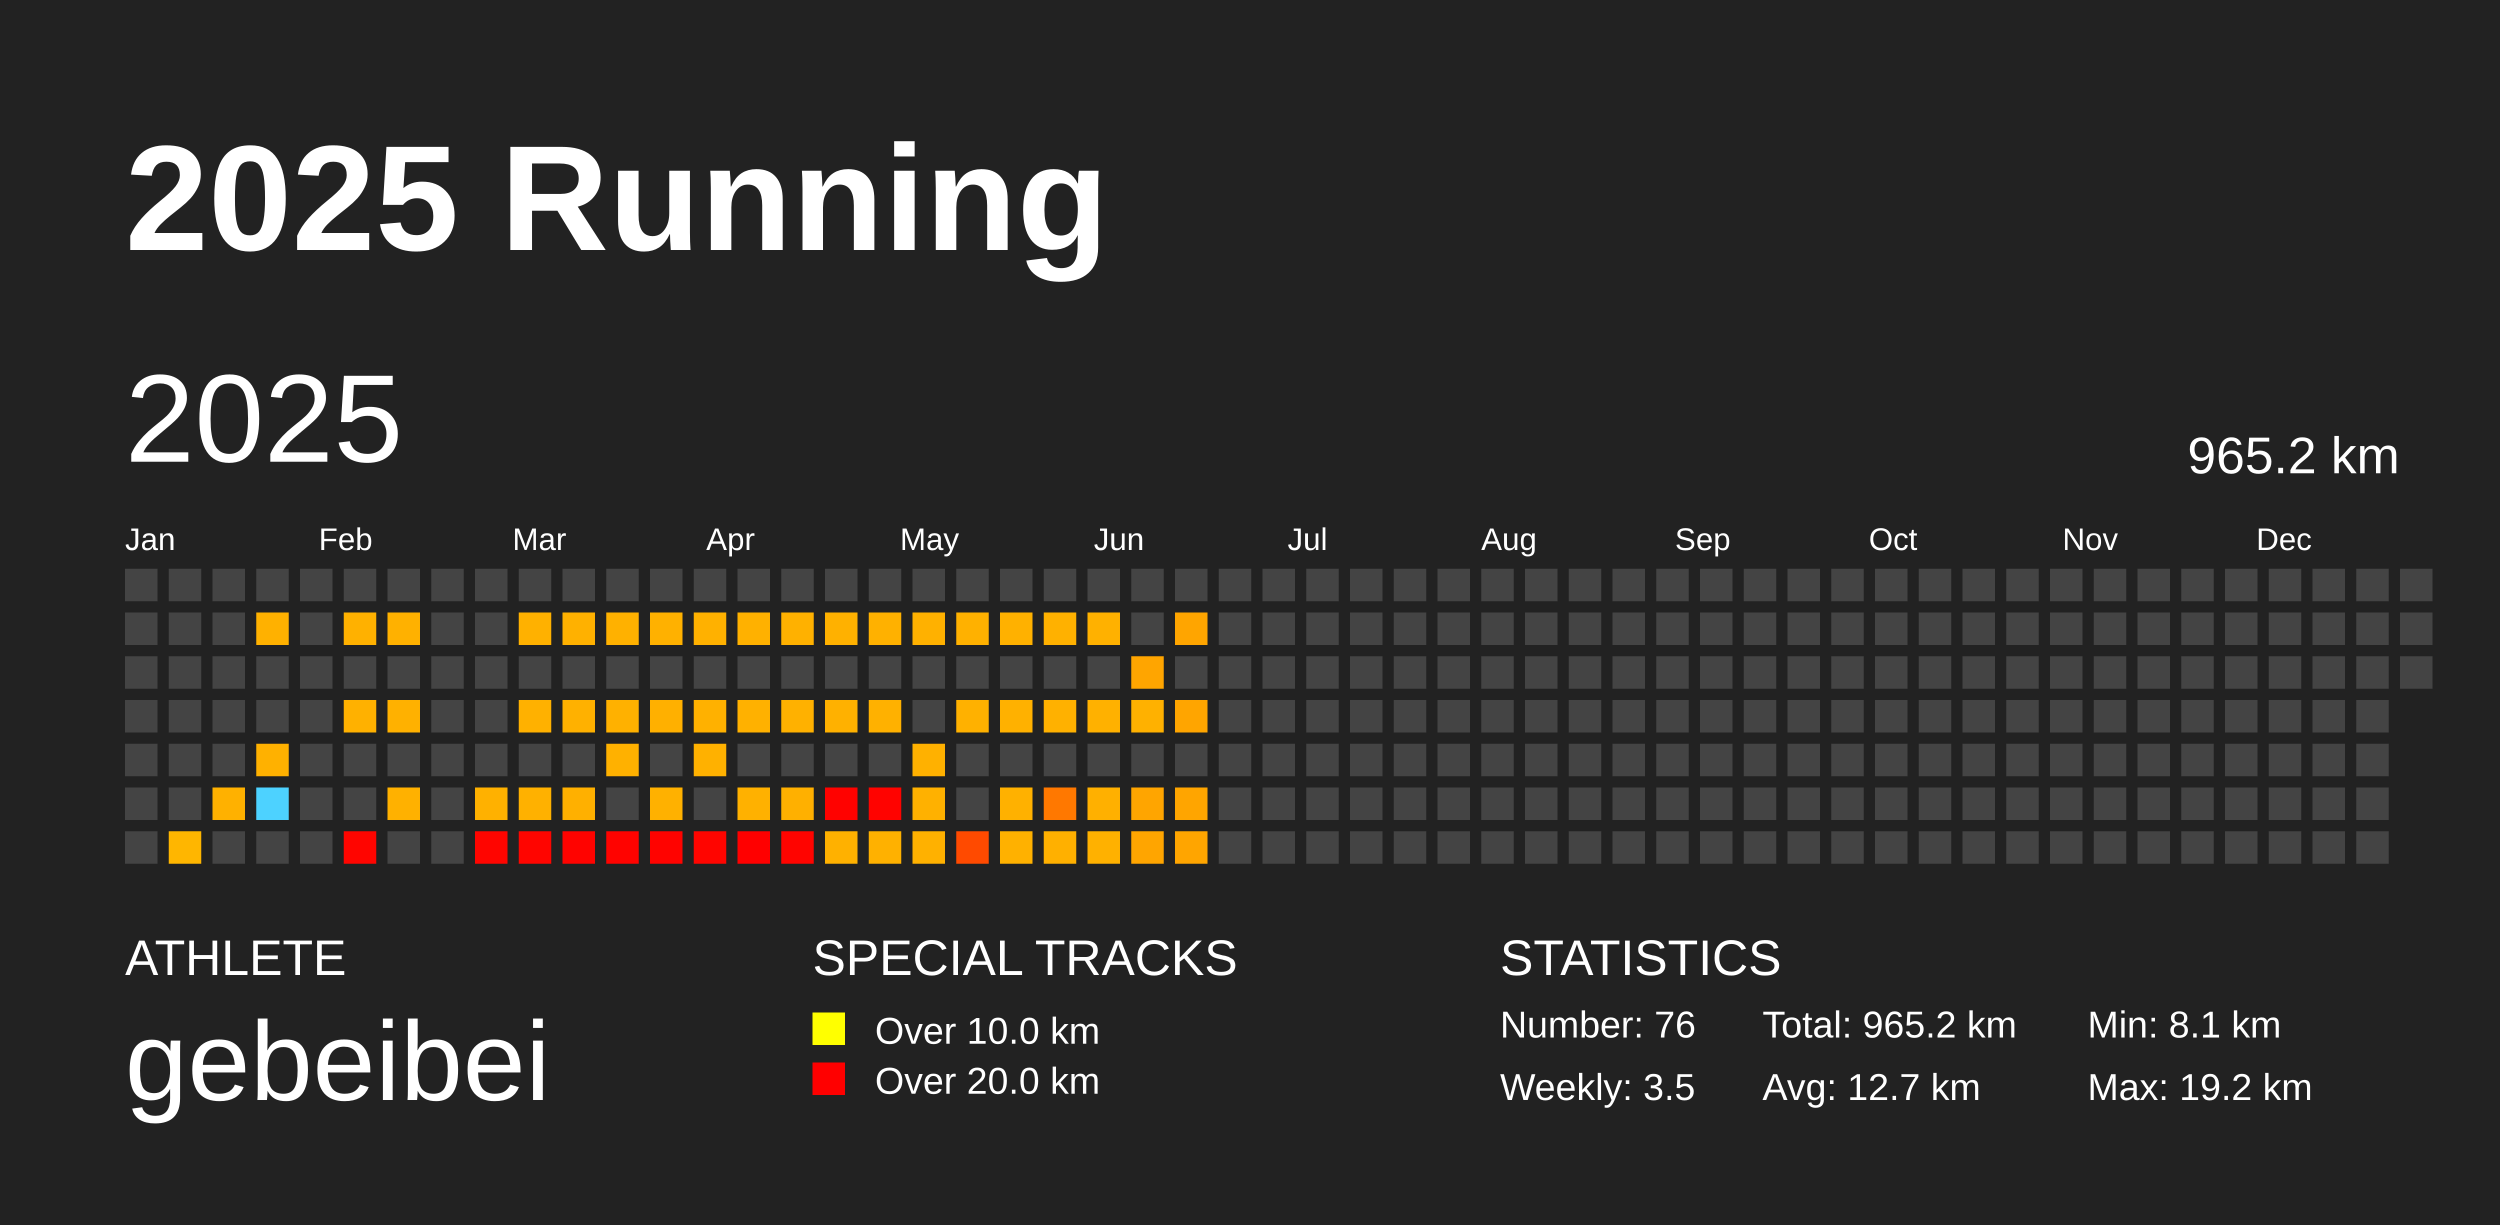
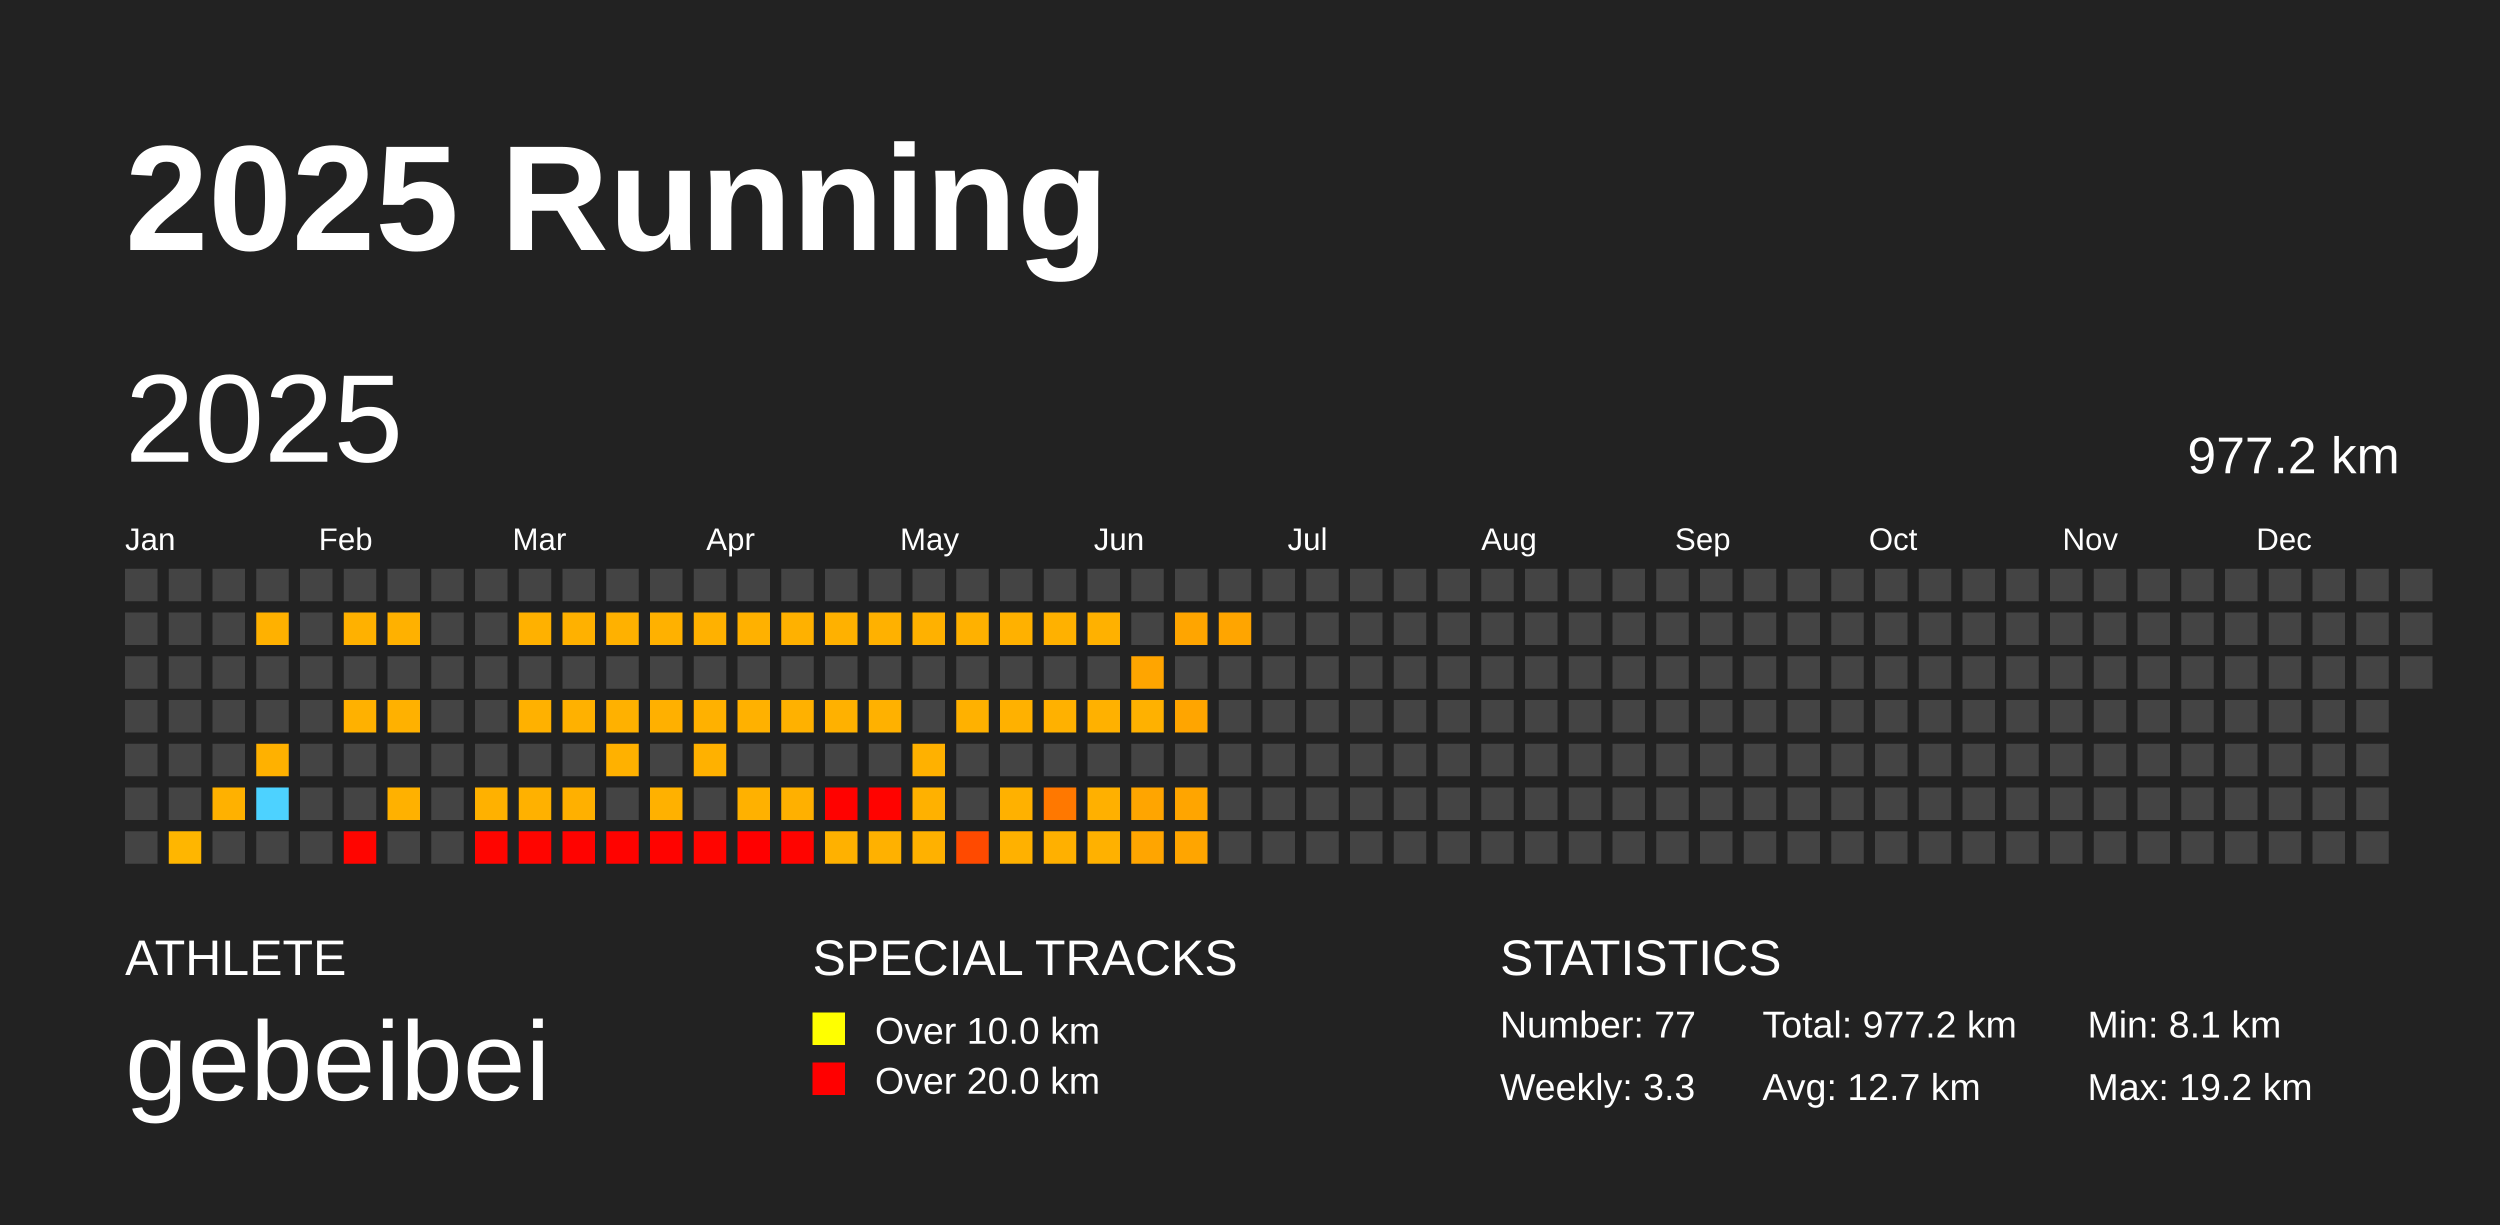
<svg xmlns="http://www.w3.org/2000/svg" baseProfile="full" height="98mm" version="1.1" viewBox="0,0,200,98" width="200mm">
  <defs />
  <rect fill="#222222" height="98" width="200" x="0" y="0" />
  <text fill="#FFFFFF" style="font-size:12px; font-family:Arial; font-weight:bold;" x="10" y="20">2025 Running</text>
  <text fill="#FFFFFF" style="font-size:4px; font-family:Arial" x="10" y="78">ATHLETE</text>
  <text fill="#FFFFFF" style="font-size:9px; font-family:Arial" x="10" y="88">gebeibei</text>
  <text fill="#FFFFFF" style="font-size:4px; font-family:Arial" x="65" y="78">SPECIAL TRACKS</text>
  <rect fill="yellow" height="2.6" width="2.6" x="65" y="81" />
  <text fill="#FFFFFF" style="font-size:3px; font-family:Arial" x="70" y="83.5">Over 10.0 km</text>
  <rect fill="red" height="2.6" width="2.6" x="65" y="85" />
  <text fill="#FFFFFF" style="font-size:3px; font-family:Arial" x="70" y="87.5">Over 20.0 km</text>
  <text fill="#FFFFFF" style="font-size:4px; font-family:Arial" x="120" y="78">STATISTICS</text>
-   <text fill="#FFFFFF" style="font-size:3px; font-family:Arial" x="120" y="83">Number: 76</text>
-   <text fill="#FFFFFF" style="font-size:3px; font-family:Arial" x="120" y="88">Weekly: 3.5</text>
-   <text fill="#FFFFFF" style="font-size:3px; font-family:Arial" x="141" y="83">Total: 965.2 km</text>
+   <text fill="#FFFFFF" style="font-size:3px; font-family:Arial" x="120" y="83">Number: 77</text>
+   <text fill="#FFFFFF" style="font-size:3px; font-family:Arial" x="120" y="88">Weekly: 3.3</text>
+   <text fill="#FFFFFF" style="font-size:3px; font-family:Arial" x="141" y="83">Total: 977.2 km</text>
  <text fill="#FFFFFF" style="font-size:3px; font-family:Arial" x="141" y="88">Avg: 12.7 km</text>
  <text fill="#FFFFFF" style="font-size:3px; font-family:Arial" x="167" y="83">Min: 8.1 km</text>
  <text fill="#FFFFFF" style="font-size:3px; font-family:Arial" x="167" y="88">Max: 19.2 km</text>
  <text dominant-baseline="hanging" fill="#FFFFFF" style="font-size:10.0px; font-family:Arial;" x="10" y="30">2025</text>
-   <text dominant-baseline="hanging" fill="#FFFFFF" style="font-size:4.125px; font-family:Arial;" x="175" y="35">965.2 km</text>
+   <text dominant-baseline="hanging" fill="#FFFFFF" style="font-size:4.125px; font-family:Arial;" x="175" y="35">977.2 km</text>
  <text fill="#FFFFFF" style="font-size:2.5px; font-family:Arial" x="10.0" y="44">Jan</text>
  <text fill="#FFFFFF" style="font-size:2.5px; font-family:Arial" x="25.5" y="44">Feb</text>
  <text fill="#FFFFFF" style="font-size:2.5px; font-family:Arial" x="41.0" y="44">Mar</text>
  <text fill="#FFFFFF" style="font-size:2.5px; font-family:Arial" x="56.5" y="44">Apr</text>
  <text fill="#FFFFFF" style="font-size:2.5px; font-family:Arial" x="72.0" y="44">May</text>
  <text fill="#FFFFFF" style="font-size:2.5px; font-family:Arial" x="87.5" y="44">Jun</text>
  <text fill="#FFFFFF" style="font-size:2.5px; font-family:Arial" x="103.0" y="44">Jul</text>
  <text fill="#FFFFFF" style="font-size:2.5px; font-family:Arial" x="118.5" y="44">Aug</text>
  <text fill="#FFFFFF" style="font-size:2.5px; font-family:Arial" x="134.0" y="44">Sep</text>
  <text fill="#FFFFFF" style="font-size:2.5px; font-family:Arial" x="149.5" y="44">Oct</text>
  <text fill="#FFFFFF" style="font-size:2.5px; font-family:Arial" x="165.0" y="44">Nov</text>
  <text fill="#FFFFFF" style="font-size:2.5px; font-family:Arial" x="180.5" y="44">Dec</text>
  <rect fill="#444444" height="2.6" width="2.6" x="10.0" y="45.5" />
  <rect fill="#444444" height="2.6" width="2.6" x="10.0" y="49.0" />
  <rect fill="#444444" height="2.6" width="2.6" x="10.0" y="52.5" />
  <rect fill="#444444" height="2.6" width="2.6" x="10.0" y="56.0" />
  <rect fill="#444444" height="2.6" width="2.6" x="10.0" y="59.5" />
  <rect fill="#444444" height="2.6" width="2.6" x="10.0" y="63.0" />
  <rect fill="#444444" height="2.6" width="2.6" x="10.0" y="66.5" />
  <rect fill="#444444" height="2.6" width="2.6" x="13.5" y="45.5" />
  <rect fill="#444444" height="2.6" width="2.6" x="13.5" y="49.0" />
  <rect fill="#444444" height="2.6" width="2.6" x="13.5" y="52.5" />
  <rect fill="#444444" height="2.6" width="2.6" x="13.5" y="56.0" />
  <rect fill="#444444" height="2.6" width="2.6" x="13.5" y="59.5" />
  <rect fill="#444444" height="2.6" width="2.6" x="13.5" y="63.0" />
  <rect fill="#ffb600" height="2.6" width="2.6" x="13.5" y="66.5" />
  <rect fill="#444444" height="2.6" width="2.6" x="17.0" y="45.5" />
  <rect fill="#444444" height="2.6" width="2.6" x="17.0" y="49.0" />
  <rect fill="#444444" height="2.6" width="2.6" x="17.0" y="52.5" />
  <rect fill="#444444" height="2.6" width="2.6" x="17.0" y="56.0" />
  <rect fill="#444444" height="2.6" width="2.6" x="17.0" y="59.5" />
  <rect fill="#ffb100" height="2.6" width="2.6" x="17.0" y="63.0" />
  <rect fill="#444444" height="2.6" width="2.6" x="17.0" y="66.5" />
  <rect fill="#444444" height="2.6" width="2.6" x="20.5" y="45.5" />
  <rect fill="#ffb100" height="2.6" width="2.6" x="20.5" y="49.0" />
  <rect fill="#444444" height="2.6" width="2.6" x="20.5" y="52.5" />
  <rect fill="#444444" height="2.6" width="2.6" x="20.5" y="56.0" />
  <rect fill="#ffb100" height="2.6" width="2.6" x="20.5" y="59.5" />
  <rect fill="#4dd2ff" height="2.6" width="2.6" x="20.5" y="63.0" />
  <rect fill="#444444" height="2.6" width="2.6" x="20.5" y="66.5" />
  <rect fill="#444444" height="2.6" width="2.6" x="24.0" y="45.5" />
  <rect fill="#444444" height="2.6" width="2.6" x="24.0" y="49.0" />
  <rect fill="#444444" height="2.6" width="2.6" x="24.0" y="52.5" />
  <rect fill="#444444" height="2.6" width="2.6" x="24.0" y="56.0" />
  <rect fill="#444444" height="2.6" width="2.6" x="24.0" y="59.5" />
  <rect fill="#444444" height="2.6" width="2.6" x="24.0" y="63.0" />
  <rect fill="#444444" height="2.6" width="2.6" x="24.0" y="66.5" />
  <rect fill="#444444" height="2.6" width="2.6" x="27.5" y="45.5" />
  <rect fill="#ffb100" height="2.6" width="2.6" x="27.5" y="49.0" />
  <rect fill="#444444" height="2.6" width="2.6" x="27.5" y="52.5" />
  <rect fill="#ffb100" height="2.6" width="2.6" x="27.5" y="56.0" />
  <rect fill="#444444" height="2.6" width="2.6" x="27.5" y="59.5" />
  <rect fill="#444444" height="2.6" width="2.6" x="27.5" y="63.0" />
  <rect fill="#ff0500" height="2.6" width="2.6" x="27.5" y="66.5" />
  <rect fill="#444444" height="2.6" width="2.6" x="31.0" y="45.5" />
  <rect fill="#ffb100" height="2.6" width="2.6" x="31.0" y="49.0" />
  <rect fill="#444444" height="2.6" width="2.6" x="31.0" y="52.5" />
  <rect fill="#ffb100" height="2.6" width="2.6" x="31.0" y="56.0" />
  <rect fill="#444444" height="2.6" width="2.6" x="31.0" y="59.5" />
  <rect fill="#ffb100" height="2.6" width="2.6" x="31.0" y="63.0" />
  <rect fill="#444444" height="2.6" width="2.6" x="31.0" y="66.5" />
  <rect fill="#444444" height="2.6" width="2.6" x="34.5" y="45.5" />
  <rect fill="#444444" height="2.6" width="2.6" x="34.5" y="49.0" />
  <rect fill="#444444" height="2.6" width="2.6" x="34.5" y="52.5" />
  <rect fill="#444444" height="2.6" width="2.6" x="34.5" y="56.0" />
  <rect fill="#444444" height="2.6" width="2.6" x="34.5" y="59.5" />
  <rect fill="#444444" height="2.6" width="2.6" x="34.5" y="63.0" />
  <rect fill="#444444" height="2.6" width="2.6" x="34.5" y="66.5" />
  <rect fill="#444444" height="2.6" width="2.6" x="38.0" y="45.5" />
  <rect fill="#444444" height="2.6" width="2.6" x="38.0" y="49.0" />
  <rect fill="#444444" height="2.6" width="2.6" x="38.0" y="52.5" />
  <rect fill="#444444" height="2.6" width="2.6" x="38.0" y="56.0" />
  <rect fill="#444444" height="2.6" width="2.6" x="38.0" y="59.5" />
  <rect fill="#ffb100" height="2.6" width="2.6" x="38.0" y="63.0" />
  <rect fill="#ff0500" height="2.6" width="2.6" x="38.0" y="66.5" />
  <rect fill="#444444" height="2.6" width="2.6" x="41.5" y="45.5" />
  <rect fill="#ffb100" height="2.6" width="2.6" x="41.5" y="49.0" />
  <rect fill="#444444" height="2.6" width="2.6" x="41.5" y="52.5" />
  <rect fill="#ffb100" height="2.6" width="2.6" x="41.5" y="56.0" />
  <rect fill="#444444" height="2.6" width="2.6" x="41.5" y="59.5" />
  <rect fill="#ffb100" height="2.6" width="2.6" x="41.5" y="63.0" />
  <rect fill="#ff0500" height="2.6" width="2.6" x="41.5" y="66.5" />
  <rect fill="#444444" height="2.6" width="2.6" x="45.0" y="45.5" />
  <rect fill="#ffb100" height="2.6" width="2.6" x="45.0" y="49.0" />
  <rect fill="#444444" height="2.6" width="2.6" x="45.0" y="52.5" />
  <rect fill="#ffb100" height="2.6" width="2.6" x="45.0" y="56.0" />
  <rect fill="#444444" height="2.6" width="2.6" x="45.0" y="59.5" />
  <rect fill="#ffb000" height="2.6" width="2.6" x="45.0" y="63.0" />
  <rect fill="#ff0300" height="2.6" width="2.6" x="45.0" y="66.5" />
  <rect fill="#444444" height="2.6" width="2.6" x="48.5" y="45.5" />
  <rect fill="#ffb100" height="2.6" width="2.6" x="48.5" y="49.0" />
  <rect fill="#444444" height="2.6" width="2.6" x="48.5" y="52.5" />
  <rect fill="#ffb100" height="2.6" width="2.6" x="48.5" y="56.0" />
  <rect fill="#ffb100" height="2.6" width="2.6" x="48.5" y="59.5" />
  <rect fill="#444444" height="2.6" width="2.6" x="48.5" y="63.0" />
  <rect fill="#ff0300" height="2.6" width="2.6" x="48.5" y="66.5" />
  <rect fill="#444444" height="2.6" width="2.6" x="52.0" y="45.5" />
  <rect fill="#ffb100" height="2.6" width="2.6" x="52.0" y="49.0" />
  <rect fill="#444444" height="2.6" width="2.6" x="52.0" y="52.5" />
  <rect fill="#ffb000" height="2.6" width="2.6" x="52.0" y="56.0" />
  <rect fill="#444444" height="2.6" width="2.6" x="52.0" y="59.5" />
  <rect fill="#ffb100" height="2.6" width="2.6" x="52.0" y="63.0" />
  <rect fill="#ff0300" height="2.6" width="2.6" x="52.0" y="66.5" />
  <rect fill="#444444" height="2.6" width="2.6" x="55.5" y="45.5" />
  <rect fill="#ffb100" height="2.6" width="2.6" x="55.5" y="49.0" />
  <rect fill="#444444" height="2.6" width="2.6" x="55.5" y="52.5" />
  <rect fill="#ffb100" height="2.6" width="2.6" x="55.5" y="56.0" />
  <rect fill="#ffb100" height="2.6" width="2.6" x="55.5" y="59.5" />
  <rect fill="#444444" height="2.6" width="2.6" x="55.5" y="63.0" />
  <rect fill="#ff0500" height="2.6" width="2.6" x="55.5" y="66.5" />
  <rect fill="#444444" height="2.6" width="2.6" x="59.0" y="45.5" />
  <rect fill="#ffb100" height="2.6" width="2.6" x="59.0" y="49.0" />
  <rect fill="#444444" height="2.6" width="2.6" x="59.0" y="52.5" />
  <rect fill="#ffb100" height="2.6" width="2.6" x="59.0" y="56.0" />
  <rect fill="#444444" height="2.6" width="2.6" x="59.0" y="59.5" />
  <rect fill="#ffb100" height="2.6" width="2.6" x="59.0" y="63.0" />
  <rect fill="#ff0000" height="2.6" width="2.6" x="59.0" y="66.5" />
  <rect fill="#444444" height="2.6" width="2.6" x="62.5" y="45.5" />
  <rect fill="#ffb100" height="2.6" width="2.6" x="62.5" y="49.0" />
  <rect fill="#444444" height="2.6" width="2.6" x="62.5" y="52.5" />
  <rect fill="#ffb100" height="2.6" width="2.6" x="62.5" y="56.0" />
  <rect fill="#444444" height="2.6" width="2.6" x="62.5" y="59.5" />
  <rect fill="#ffb000" height="2.6" width="2.6" x="62.5" y="63.0" />
  <rect fill="#ff0400" height="2.6" width="2.6" x="62.5" y="66.5" />
  <rect fill="#444444" height="2.6" width="2.6" x="66.0" y="45.5" />
  <rect fill="#ffb100" height="2.6" width="2.6" x="66.0" y="49.0" />
  <rect fill="#444444" height="2.6" width="2.6" x="66.0" y="52.5" />
  <rect fill="#ffb100" height="2.6" width="2.6" x="66.0" y="56.0" />
  <rect fill="#444444" height="2.6" width="2.6" x="66.0" y="59.5" />
  <rect fill="#ff0200" height="2.6" width="2.6" x="66.0" y="63.0" />
  <rect fill="#ffb100" height="2.6" width="2.6" x="66.0" y="66.5" />
  <rect fill="#444444" height="2.6" width="2.6" x="69.5" y="45.5" />
  <rect fill="#ffb100" height="2.6" width="2.6" x="69.5" y="49.0" />
  <rect fill="#444444" height="2.6" width="2.6" x="69.5" y="52.5" />
  <rect fill="#ffb100" height="2.6" width="2.6" x="69.5" y="56.0" />
  <rect fill="#444444" height="2.6" width="2.6" x="69.5" y="59.5" />
  <rect fill="#ff0300" height="2.6" width="2.6" x="69.5" y="63.0" />
  <rect fill="#ffb100" height="2.6" width="2.6" x="69.5" y="66.5" />
  <rect fill="#444444" height="2.6" width="2.6" x="73.0" y="45.5" />
  <rect fill="#ffb100" height="2.6" width="2.6" x="73.0" y="49.0" />
  <rect fill="#444444" height="2.6" width="2.6" x="73.0" y="52.5" />
  <rect fill="#444444" height="2.6" width="2.6" x="73.0" y="56.0" />
  <rect fill="#ffb100" height="2.6" width="2.6" x="73.0" y="59.5" />
  <rect fill="#ffb100" height="2.6" width="2.6" x="73.0" y="63.0" />
  <rect fill="#ffb100" height="2.6" width="2.6" x="73.0" y="66.5" />
  <rect fill="#444444" height="2.6" width="2.6" x="76.5" y="45.5" />
  <rect fill="#ffb100" height="2.6" width="2.6" x="76.5" y="49.0" />
  <rect fill="#444444" height="2.6" width="2.6" x="76.5" y="52.5" />
  <rect fill="#ffb100" height="2.6" width="2.6" x="76.5" y="56.0" />
  <rect fill="#444444" height="2.6" width="2.6" x="76.5" y="59.5" />
  <rect fill="#444444" height="2.6" width="2.6" x="76.5" y="63.0" />
  <rect fill="#ff4a00" height="2.6" width="2.6" x="76.5" y="66.5" />
  <rect fill="#444444" height="2.6" width="2.6" x="80.0" y="45.5" />
  <rect fill="#ffb100" height="2.6" width="2.6" x="80.0" y="49.0" />
  <rect fill="#444444" height="2.6" width="2.6" x="80.0" y="52.5" />
  <rect fill="#ffb100" height="2.6" width="2.6" x="80.0" y="56.0" />
  <rect fill="#444444" height="2.6" width="2.6" x="80.0" y="59.5" />
  <rect fill="#ffb100" height="2.6" width="2.6" x="80.0" y="63.0" />
  <rect fill="#ffb100" height="2.6" width="2.6" x="80.0" y="66.5" />
  <rect fill="#444444" height="2.6" width="2.6" x="83.5" y="45.5" />
  <rect fill="#ffb100" height="2.6" width="2.6" x="83.5" y="49.0" />
  <rect fill="#444444" height="2.6" width="2.6" x="83.5" y="52.5" />
  <rect fill="#ffb100" height="2.6" width="2.6" x="83.5" y="56.0" />
  <rect fill="#444444" height="2.6" width="2.6" x="83.5" y="59.5" />
  <rect fill="#ff7800" height="2.6" width="2.6" x="83.5" y="63.0" />
  <rect fill="#ffb000" height="2.6" width="2.6" x="83.5" y="66.5" />
  <rect fill="#444444" height="2.6" width="2.6" x="87.0" y="45.5" />
  <rect fill="#ffb100" height="2.6" width="2.6" x="87.0" y="49.0" />
  <rect fill="#444444" height="2.6" width="2.6" x="87.0" y="52.5" />
  <rect fill="#ffb100" height="2.6" width="2.6" x="87.0" y="56.0" />
  <rect fill="#444444" height="2.6" width="2.6" x="87.0" y="59.5" />
  <rect fill="#ffb000" height="2.6" width="2.6" x="87.0" y="63.0" />
  <rect fill="#ffb100" height="2.6" width="2.6" x="87.0" y="66.5" />
  <rect fill="#444444" height="2.6" width="2.6" x="90.5" y="45.5" />
  <rect fill="#444444" height="2.6" width="2.6" x="90.5" y="49.0" />
  <rect fill="#ffa500" height="2.6" width="2.6" x="90.5" y="52.5" />
  <rect fill="#ffb100" height="2.6" width="2.6" x="90.5" y="56.0" />
  <rect fill="#444444" height="2.6" width="2.6" x="90.5" y="59.5" />
  <rect fill="#ffa500" height="2.6" width="2.6" x="90.5" y="63.0" />
  <rect fill="#ffa500" height="2.6" width="2.6" x="90.5" y="66.5" />
  <rect fill="#444444" height="2.6" width="2.6" x="94.0" y="45.5" />
  <rect fill="#ffa500" height="2.6" width="2.6" x="94.0" y="49.0" />
  <rect fill="#444444" height="2.6" width="2.6" x="94.0" y="52.5" />
  <rect fill="#ffa500" height="2.6" width="2.6" x="94.0" y="56.0" />
  <rect fill="#444444" height="2.6" width="2.6" x="94.0" y="59.5" />
  <rect fill="#ffa500" height="2.6" width="2.6" x="94.0" y="63.0" />
  <rect fill="#ffa500" height="2.6" width="2.6" x="94.0" y="66.5" />
  <rect fill="#444444" height="2.6" width="2.6" x="97.5" y="45.5" />
-   <rect fill="#444444" height="2.6" width="2.6" x="97.5" y="49.0" />
+   <rect fill="#ffa500" height="2.6" width="2.6" x="97.5" y="49.0" />
  <rect fill="#444444" height="2.6" width="2.6" x="97.5" y="52.5" />
  <rect fill="#444444" height="2.6" width="2.6" x="97.5" y="56.0" />
  <rect fill="#444444" height="2.6" width="2.6" x="97.5" y="59.5" />
  <rect fill="#444444" height="2.6" width="2.6" x="97.5" y="63.0" />
  <rect fill="#444444" height="2.6" width="2.6" x="97.5" y="66.5" />
  <rect fill="#444444" height="2.6" width="2.6" x="101.0" y="45.5" />
  <rect fill="#444444" height="2.6" width="2.6" x="101.0" y="49.0" />
  <rect fill="#444444" height="2.6" width="2.6" x="101.0" y="52.5" />
  <rect fill="#444444" height="2.6" width="2.6" x="101.0" y="56.0" />
  <rect fill="#444444" height="2.6" width="2.6" x="101.0" y="59.5" />
  <rect fill="#444444" height="2.6" width="2.6" x="101.0" y="63.0" />
  <rect fill="#444444" height="2.6" width="2.6" x="101.0" y="66.5" />
  <rect fill="#444444" height="2.6" width="2.6" x="104.5" y="45.5" />
  <rect fill="#444444" height="2.6" width="2.6" x="104.5" y="49.0" />
  <rect fill="#444444" height="2.6" width="2.6" x="104.5" y="52.5" />
  <rect fill="#444444" height="2.6" width="2.6" x="104.5" y="56.0" />
  <rect fill="#444444" height="2.6" width="2.6" x="104.5" y="59.5" />
  <rect fill="#444444" height="2.6" width="2.6" x="104.5" y="63.0" />
  <rect fill="#444444" height="2.6" width="2.6" x="104.5" y="66.5" />
  <rect fill="#444444" height="2.6" width="2.6" x="108.0" y="45.5" />
  <rect fill="#444444" height="2.6" width="2.6" x="108.0" y="49.0" />
  <rect fill="#444444" height="2.6" width="2.6" x="108.0" y="52.5" />
  <rect fill="#444444" height="2.6" width="2.6" x="108.0" y="56.0" />
  <rect fill="#444444" height="2.6" width="2.6" x="108.0" y="59.5" />
  <rect fill="#444444" height="2.6" width="2.6" x="108.0" y="63.0" />
  <rect fill="#444444" height="2.6" width="2.6" x="108.0" y="66.5" />
  <rect fill="#444444" height="2.6" width="2.6" x="111.5" y="45.5" />
  <rect fill="#444444" height="2.6" width="2.6" x="111.5" y="49.0" />
  <rect fill="#444444" height="2.6" width="2.6" x="111.5" y="52.5" />
  <rect fill="#444444" height="2.6" width="2.6" x="111.5" y="56.0" />
  <rect fill="#444444" height="2.6" width="2.6" x="111.5" y="59.5" />
  <rect fill="#444444" height="2.6" width="2.6" x="111.5" y="63.0" />
  <rect fill="#444444" height="2.6" width="2.6" x="111.5" y="66.5" />
  <rect fill="#444444" height="2.6" width="2.6" x="115.0" y="45.5" />
  <rect fill="#444444" height="2.6" width="2.6" x="115.0" y="49.0" />
  <rect fill="#444444" height="2.6" width="2.6" x="115.0" y="52.5" />
  <rect fill="#444444" height="2.6" width="2.6" x="115.0" y="56.0" />
  <rect fill="#444444" height="2.6" width="2.6" x="115.0" y="59.5" />
  <rect fill="#444444" height="2.6" width="2.6" x="115.0" y="63.0" />
  <rect fill="#444444" height="2.6" width="2.6" x="115.0" y="66.5" />
  <rect fill="#444444" height="2.6" width="2.6" x="118.5" y="45.5" />
  <rect fill="#444444" height="2.6" width="2.6" x="118.5" y="49.0" />
  <rect fill="#444444" height="2.6" width="2.6" x="118.5" y="52.5" />
  <rect fill="#444444" height="2.6" width="2.6" x="118.5" y="56.0" />
  <rect fill="#444444" height="2.6" width="2.6" x="118.5" y="59.5" />
  <rect fill="#444444" height="2.6" width="2.6" x="118.5" y="63.0" />
  <rect fill="#444444" height="2.6" width="2.6" x="118.5" y="66.5" />
  <rect fill="#444444" height="2.6" width="2.6" x="122.0" y="45.5" />
  <rect fill="#444444" height="2.6" width="2.6" x="122.0" y="49.0" />
  <rect fill="#444444" height="2.6" width="2.6" x="122.0" y="52.5" />
  <rect fill="#444444" height="2.6" width="2.6" x="122.0" y="56.0" />
  <rect fill="#444444" height="2.6" width="2.6" x="122.0" y="59.5" />
  <rect fill="#444444" height="2.6" width="2.6" x="122.0" y="63.0" />
  <rect fill="#444444" height="2.6" width="2.6" x="122.0" y="66.5" />
  <rect fill="#444444" height="2.6" width="2.6" x="125.5" y="45.5" />
  <rect fill="#444444" height="2.6" width="2.6" x="125.5" y="49.0" />
  <rect fill="#444444" height="2.6" width="2.6" x="125.5" y="52.5" />
  <rect fill="#444444" height="2.6" width="2.6" x="125.5" y="56.0" />
  <rect fill="#444444" height="2.6" width="2.6" x="125.5" y="59.5" />
  <rect fill="#444444" height="2.6" width="2.6" x="125.5" y="63.0" />
  <rect fill="#444444" height="2.6" width="2.6" x="125.5" y="66.5" />
  <rect fill="#444444" height="2.6" width="2.6" x="129.0" y="45.5" />
  <rect fill="#444444" height="2.6" width="2.6" x="129.0" y="49.0" />
  <rect fill="#444444" height="2.6" width="2.6" x="129.0" y="52.5" />
  <rect fill="#444444" height="2.6" width="2.6" x="129.0" y="56.0" />
  <rect fill="#444444" height="2.6" width="2.6" x="129.0" y="59.5" />
  <rect fill="#444444" height="2.6" width="2.6" x="129.0" y="63.0" />
  <rect fill="#444444" height="2.6" width="2.6" x="129.0" y="66.5" />
  <rect fill="#444444" height="2.6" width="2.6" x="132.5" y="45.5" />
  <rect fill="#444444" height="2.6" width="2.6" x="132.5" y="49.0" />
  <rect fill="#444444" height="2.6" width="2.6" x="132.5" y="52.5" />
  <rect fill="#444444" height="2.6" width="2.6" x="132.5" y="56.0" />
  <rect fill="#444444" height="2.6" width="2.6" x="132.5" y="59.5" />
  <rect fill="#444444" height="2.6" width="2.6" x="132.5" y="63.0" />
  <rect fill="#444444" height="2.6" width="2.6" x="132.5" y="66.5" />
  <rect fill="#444444" height="2.6" width="2.6" x="136.0" y="45.5" />
  <rect fill="#444444" height="2.6" width="2.6" x="136.0" y="49.0" />
  <rect fill="#444444" height="2.6" width="2.6" x="136.0" y="52.5" />
  <rect fill="#444444" height="2.6" width="2.6" x="136.0" y="56.0" />
  <rect fill="#444444" height="2.6" width="2.6" x="136.0" y="59.5" />
  <rect fill="#444444" height="2.6" width="2.6" x="136.0" y="63.0" />
  <rect fill="#444444" height="2.6" width="2.6" x="136.0" y="66.5" />
  <rect fill="#444444" height="2.6" width="2.6" x="139.5" y="45.5" />
  <rect fill="#444444" height="2.6" width="2.6" x="139.5" y="49.0" />
  <rect fill="#444444" height="2.6" width="2.6" x="139.5" y="52.5" />
  <rect fill="#444444" height="2.6" width="2.6" x="139.5" y="56.0" />
  <rect fill="#444444" height="2.6" width="2.6" x="139.5" y="59.5" />
  <rect fill="#444444" height="2.6" width="2.6" x="139.5" y="63.0" />
  <rect fill="#444444" height="2.6" width="2.6" x="139.5" y="66.5" />
  <rect fill="#444444" height="2.6" width="2.6" x="143.0" y="45.5" />
  <rect fill="#444444" height="2.6" width="2.6" x="143.0" y="49.0" />
  <rect fill="#444444" height="2.6" width="2.6" x="143.0" y="52.5" />
  <rect fill="#444444" height="2.6" width="2.6" x="143.0" y="56.0" />
  <rect fill="#444444" height="2.6" width="2.6" x="143.0" y="59.5" />
  <rect fill="#444444" height="2.6" width="2.6" x="143.0" y="63.0" />
  <rect fill="#444444" height="2.6" width="2.6" x="143.0" y="66.5" />
  <rect fill="#444444" height="2.6" width="2.6" x="146.5" y="45.5" />
  <rect fill="#444444" height="2.6" width="2.6" x="146.5" y="49.0" />
  <rect fill="#444444" height="2.6" width="2.6" x="146.5" y="52.5" />
  <rect fill="#444444" height="2.6" width="2.6" x="146.5" y="56.0" />
  <rect fill="#444444" height="2.6" width="2.6" x="146.5" y="59.5" />
  <rect fill="#444444" height="2.6" width="2.6" x="146.5" y="63.0" />
  <rect fill="#444444" height="2.6" width="2.6" x="146.5" y="66.5" />
  <rect fill="#444444" height="2.6" width="2.6" x="150.0" y="45.5" />
  <rect fill="#444444" height="2.6" width="2.6" x="150.0" y="49.0" />
  <rect fill="#444444" height="2.6" width="2.6" x="150.0" y="52.5" />
  <rect fill="#444444" height="2.6" width="2.6" x="150.0" y="56.0" />
  <rect fill="#444444" height="2.6" width="2.6" x="150.0" y="59.5" />
  <rect fill="#444444" height="2.6" width="2.6" x="150.0" y="63.0" />
  <rect fill="#444444" height="2.6" width="2.6" x="150.0" y="66.5" />
  <rect fill="#444444" height="2.6" width="2.6" x="153.5" y="45.5" />
  <rect fill="#444444" height="2.6" width="2.6" x="153.5" y="49.0" />
  <rect fill="#444444" height="2.6" width="2.6" x="153.5" y="52.5" />
  <rect fill="#444444" height="2.6" width="2.6" x="153.5" y="56.0" />
  <rect fill="#444444" height="2.6" width="2.6" x="153.5" y="59.5" />
  <rect fill="#444444" height="2.6" width="2.6" x="153.5" y="63.0" />
  <rect fill="#444444" height="2.6" width="2.6" x="153.5" y="66.5" />
  <rect fill="#444444" height="2.6" width="2.6" x="157.0" y="45.5" />
  <rect fill="#444444" height="2.6" width="2.6" x="157.0" y="49.0" />
  <rect fill="#444444" height="2.6" width="2.6" x="157.0" y="52.5" />
  <rect fill="#444444" height="2.6" width="2.6" x="157.0" y="56.0" />
  <rect fill="#444444" height="2.6" width="2.6" x="157.0" y="59.5" />
  <rect fill="#444444" height="2.6" width="2.6" x="157.0" y="63.0" />
  <rect fill="#444444" height="2.6" width="2.6" x="157.0" y="66.5" />
  <rect fill="#444444" height="2.6" width="2.6" x="160.5" y="45.5" />
  <rect fill="#444444" height="2.6" width="2.6" x="160.5" y="49.0" />
  <rect fill="#444444" height="2.6" width="2.6" x="160.5" y="52.5" />
  <rect fill="#444444" height="2.6" width="2.6" x="160.5" y="56.0" />
  <rect fill="#444444" height="2.6" width="2.6" x="160.5" y="59.5" />
  <rect fill="#444444" height="2.6" width="2.6" x="160.5" y="63.0" />
  <rect fill="#444444" height="2.6" width="2.6" x="160.5" y="66.5" />
  <rect fill="#444444" height="2.6" width="2.6" x="164.0" y="45.5" />
  <rect fill="#444444" height="2.6" width="2.6" x="164.0" y="49.0" />
  <rect fill="#444444" height="2.6" width="2.6" x="164.0" y="52.5" />
  <rect fill="#444444" height="2.6" width="2.6" x="164.0" y="56.0" />
  <rect fill="#444444" height="2.6" width="2.6" x="164.0" y="59.5" />
  <rect fill="#444444" height="2.6" width="2.6" x="164.0" y="63.0" />
  <rect fill="#444444" height="2.6" width="2.6" x="164.0" y="66.5" />
  <rect fill="#444444" height="2.6" width="2.6" x="167.5" y="45.5" />
  <rect fill="#444444" height="2.6" width="2.6" x="167.5" y="49.0" />
  <rect fill="#444444" height="2.6" width="2.6" x="167.5" y="52.5" />
  <rect fill="#444444" height="2.6" width="2.6" x="167.5" y="56.0" />
  <rect fill="#444444" height="2.6" width="2.6" x="167.5" y="59.5" />
  <rect fill="#444444" height="2.6" width="2.6" x="167.5" y="63.0" />
  <rect fill="#444444" height="2.6" width="2.6" x="167.5" y="66.5" />
  <rect fill="#444444" height="2.6" width="2.6" x="171.0" y="45.5" />
  <rect fill="#444444" height="2.6" width="2.6" x="171.0" y="49.0" />
  <rect fill="#444444" height="2.6" width="2.6" x="171.0" y="52.5" />
  <rect fill="#444444" height="2.6" width="2.6" x="171.0" y="56.0" />
  <rect fill="#444444" height="2.6" width="2.6" x="171.0" y="59.5" />
  <rect fill="#444444" height="2.6" width="2.6" x="171.0" y="63.0" />
  <rect fill="#444444" height="2.6" width="2.6" x="171.0" y="66.5" />
  <rect fill="#444444" height="2.6" width="2.6" x="174.5" y="45.5" />
  <rect fill="#444444" height="2.6" width="2.6" x="174.5" y="49.0" />
  <rect fill="#444444" height="2.6" width="2.6" x="174.5" y="52.5" />
  <rect fill="#444444" height="2.6" width="2.6" x="174.5" y="56.0" />
  <rect fill="#444444" height="2.6" width="2.6" x="174.5" y="59.5" />
  <rect fill="#444444" height="2.6" width="2.6" x="174.5" y="63.0" />
  <rect fill="#444444" height="2.6" width="2.6" x="174.5" y="66.5" />
  <rect fill="#444444" height="2.6" width="2.6" x="178.0" y="45.5" />
  <rect fill="#444444" height="2.6" width="2.6" x="178.0" y="49.0" />
  <rect fill="#444444" height="2.6" width="2.6" x="178.0" y="52.5" />
  <rect fill="#444444" height="2.6" width="2.6" x="178.0" y="56.0" />
  <rect fill="#444444" height="2.6" width="2.6" x="178.0" y="59.5" />
  <rect fill="#444444" height="2.6" width="2.6" x="178.0" y="63.0" />
  <rect fill="#444444" height="2.6" width="2.6" x="178.0" y="66.5" />
  <rect fill="#444444" height="2.6" width="2.6" x="181.5" y="45.5" />
  <rect fill="#444444" height="2.6" width="2.6" x="181.5" y="49.0" />
  <rect fill="#444444" height="2.6" width="2.6" x="181.5" y="52.5" />
  <rect fill="#444444" height="2.6" width="2.6" x="181.5" y="56.0" />
  <rect fill="#444444" height="2.6" width="2.6" x="181.5" y="59.5" />
  <rect fill="#444444" height="2.6" width="2.6" x="181.5" y="63.0" />
  <rect fill="#444444" height="2.6" width="2.6" x="181.5" y="66.5" />
  <rect fill="#444444" height="2.6" width="2.6" x="185.0" y="45.5" />
  <rect fill="#444444" height="2.6" width="2.6" x="185.0" y="49.0" />
  <rect fill="#444444" height="2.6" width="2.6" x="185.0" y="52.5" />
  <rect fill="#444444" height="2.6" width="2.6" x="185.0" y="56.0" />
  <rect fill="#444444" height="2.6" width="2.6" x="185.0" y="59.5" />
  <rect fill="#444444" height="2.6" width="2.6" x="185.0" y="63.0" />
  <rect fill="#444444" height="2.6" width="2.6" x="185.0" y="66.5" />
  <rect fill="#444444" height="2.6" width="2.6" x="188.5" y="45.5" />
  <rect fill="#444444" height="2.6" width="2.6" x="188.5" y="49.0" />
  <rect fill="#444444" height="2.6" width="2.6" x="188.5" y="52.5" />
  <rect fill="#444444" height="2.6" width="2.6" x="188.5" y="56.0" />
  <rect fill="#444444" height="2.6" width="2.6" x="188.5" y="59.5" />
  <rect fill="#444444" height="2.6" width="2.6" x="188.5" y="63.0" />
  <rect fill="#444444" height="2.6" width="2.6" x="188.5" y="66.5" />
  <rect fill="#444444" height="2.6" width="2.6" x="192.0" y="45.5" />
  <rect fill="#444444" height="2.6" width="2.6" x="192.0" y="49.0" />
  <rect fill="#444444" height="2.6" width="2.6" x="192.0" y="52.5" />
</svg>
